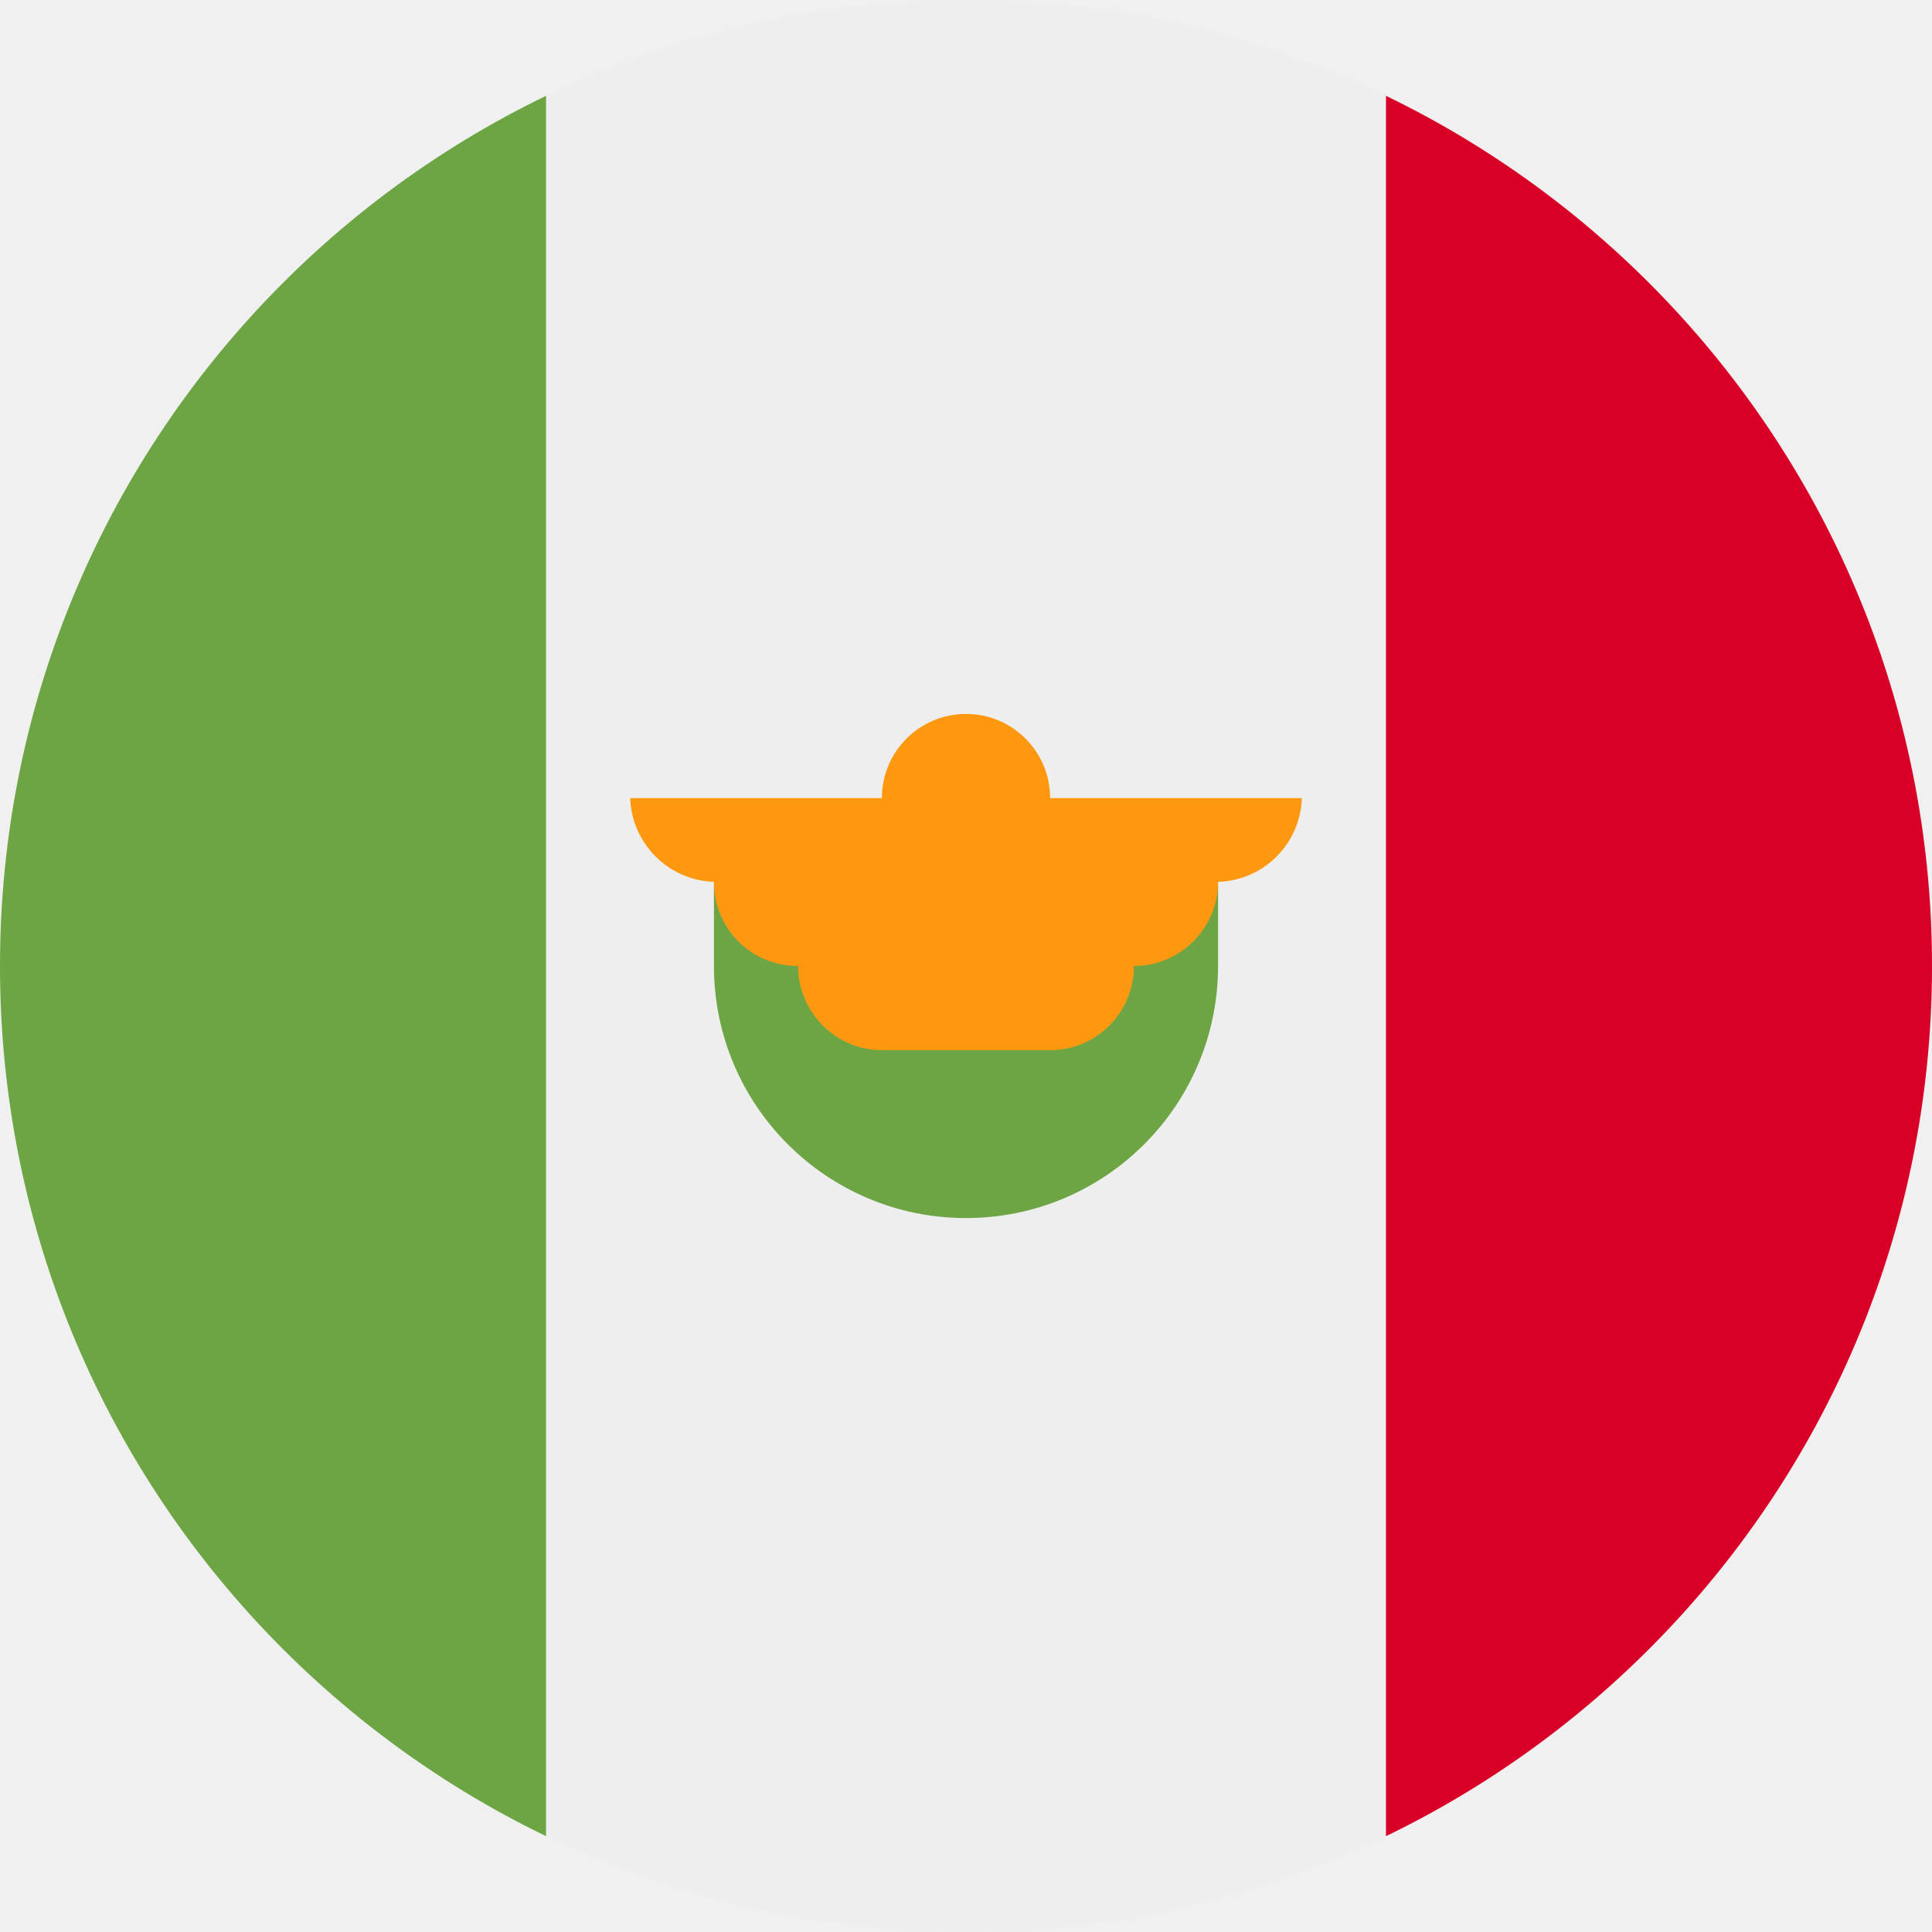
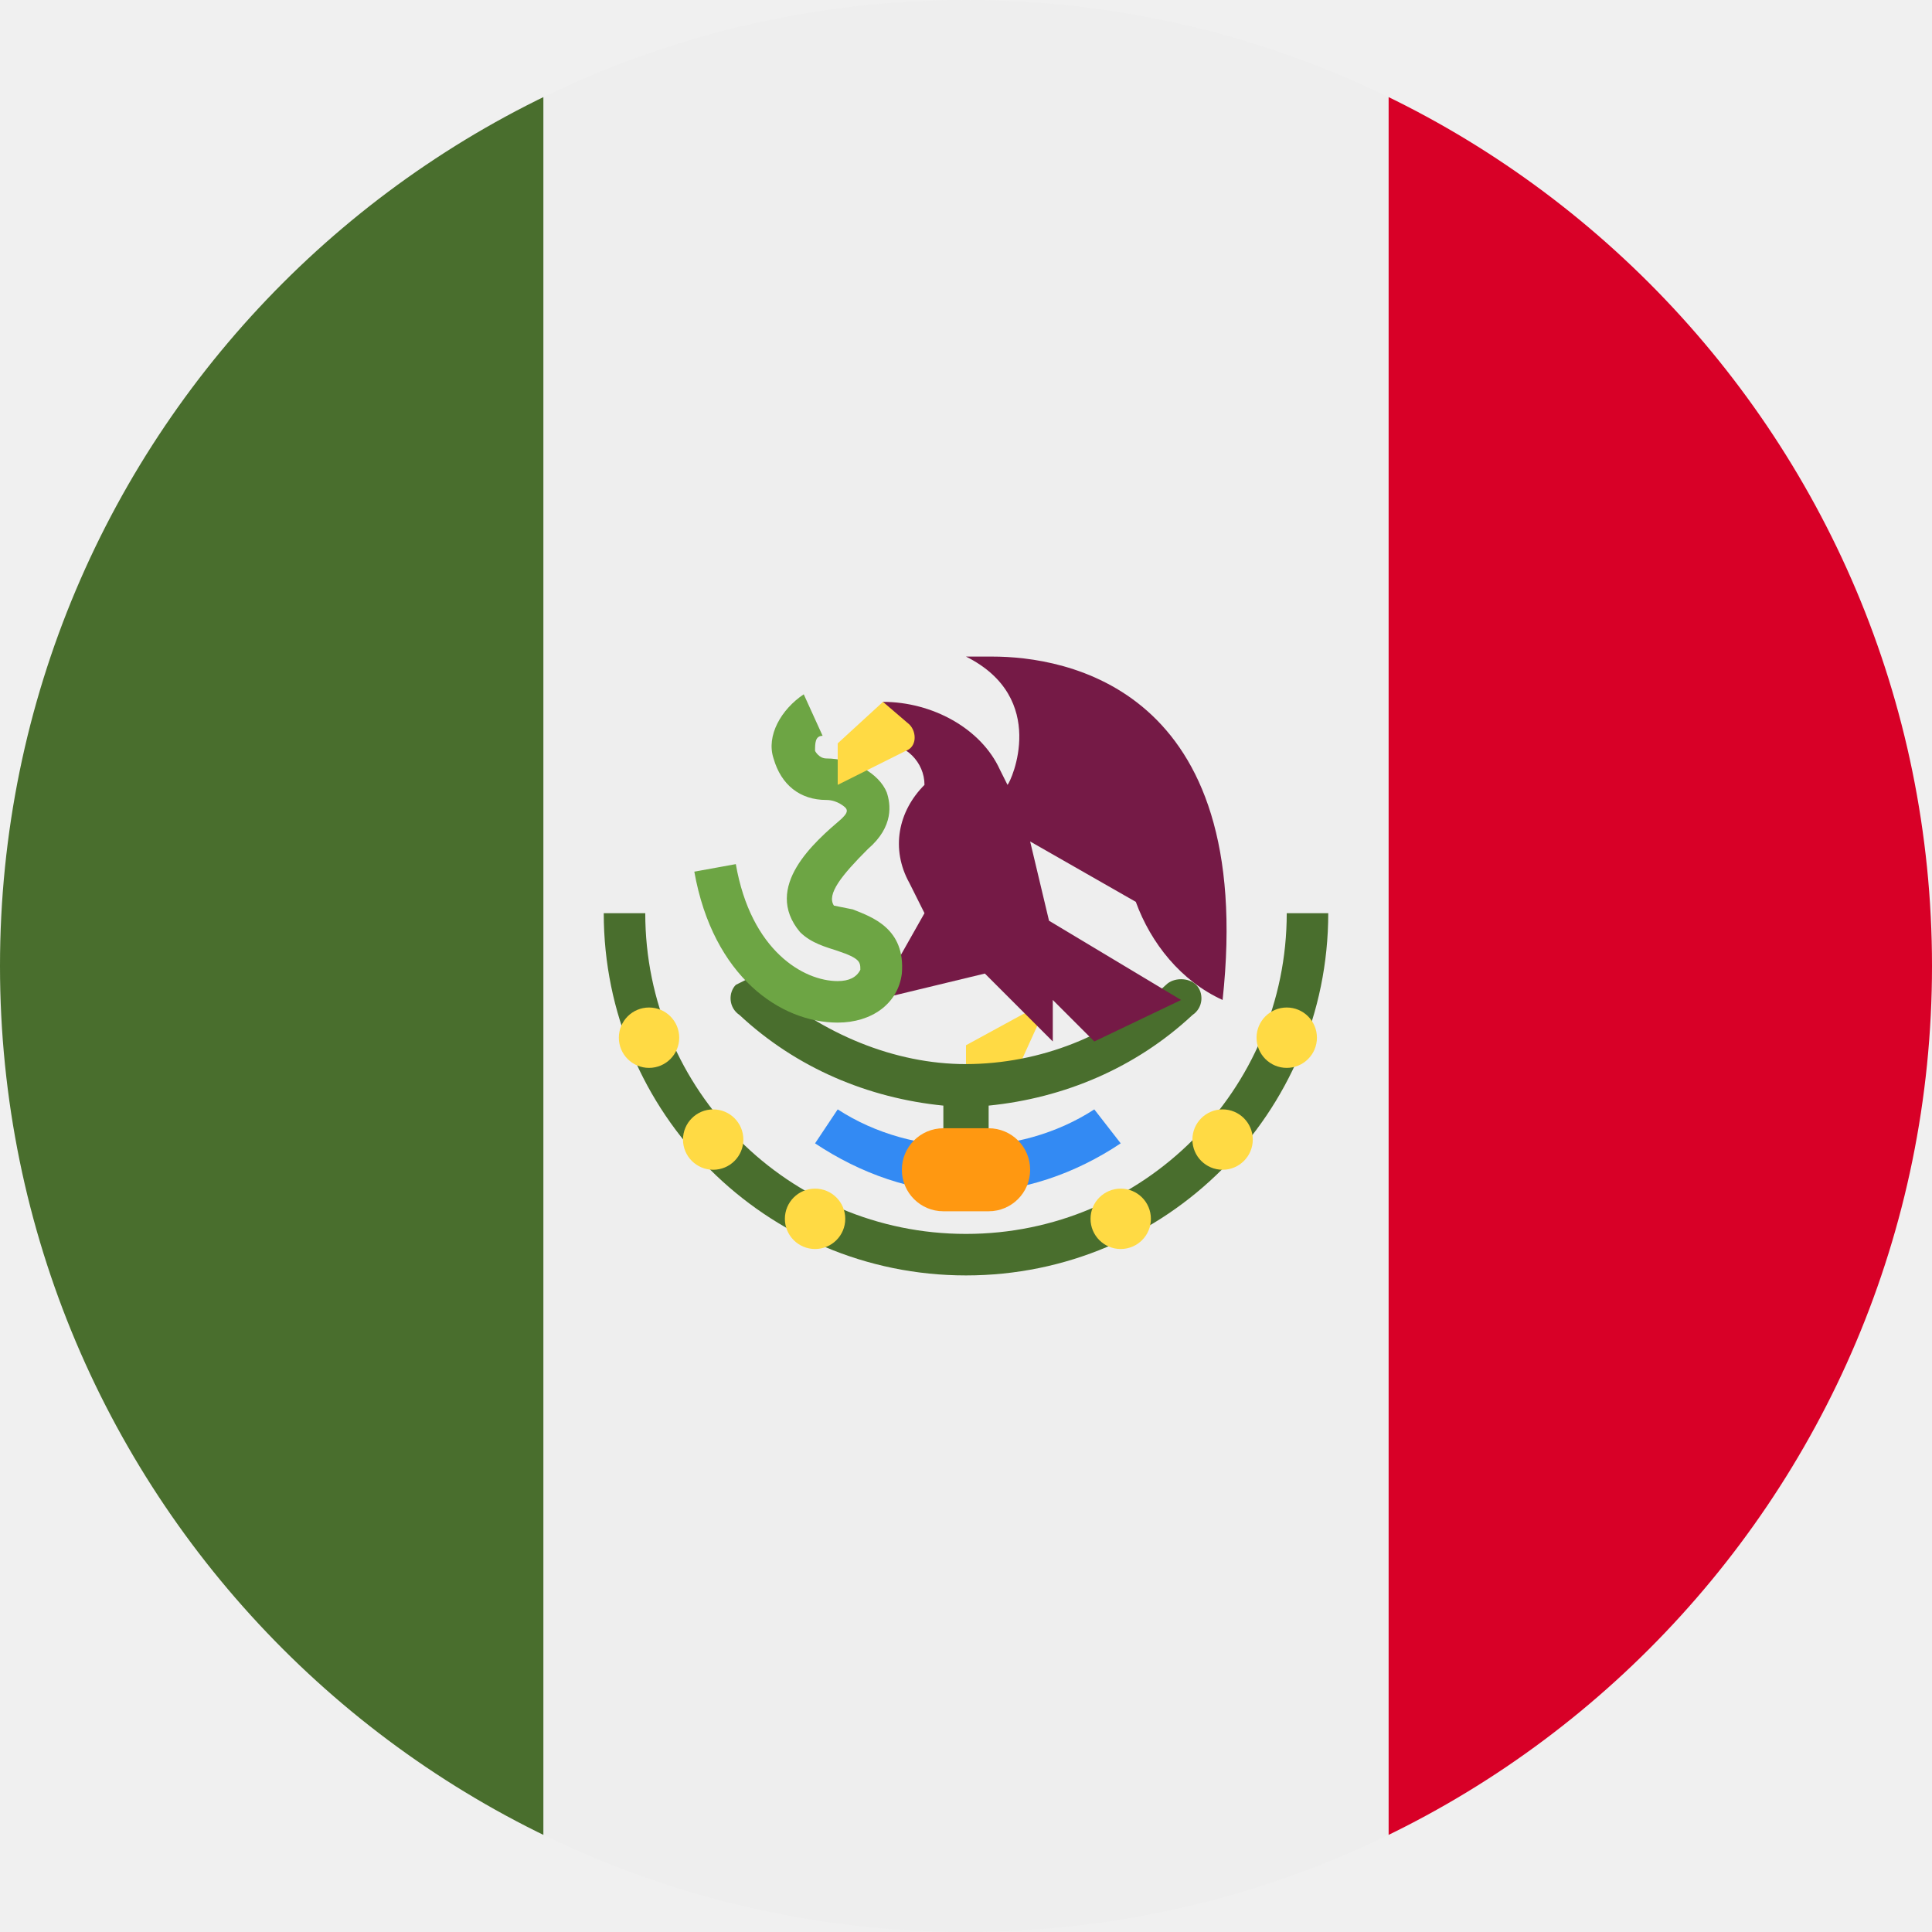
<svg xmlns="http://www.w3.org/2000/svg" viewBox="0 0 512 512">
  <mask id="a">
    <circle cx="256" cy="256" r="256" fill="#fff" />
  </mask>
  <g mask="url(#a)">
-     <path fill="#d80027" d="M367.3 0H512v512H367.3l-29.7-257.3z" />
-     <path fill="#6da544" d="M0 0h144.7l36 254.6-36 257.4H0z" />
-     <path fill="#eee" d="M144.7 0h222.6v512H144.7z" />
-     <path fill="#6da544" d="M189.2 256a66.8 66.8 0 1 0 133.6 0v-22.3H189.2z" />
-     <path fill="#ff9811" d="M345 211.5h-66.7a22.3 22.3 0 1 0-44.6 0H167a23 23 0 0 0 22.2 22.2c0 12.6 10 22.3 22.3 22.3 0 12.3 10 22.3 22.2 22.3h44.6c12.3 0 22.2-10 22.2-22.3 12.3 0 22.3-10 22.3-22.3a22.9 22.9 0 0 0 22.2-22.2z" />
+     <path fill="#eee" d="M144 0h223l33 256-33 256H144l-32-256z" />
+     <path fill="#496e2d" d="M0 0h144v512H0z" />
+     <path fill="#d80027" d="M368 0h144v512H368z" />
+     <path fill="#ffda44" d="M256 277v10h12l10-22z" />
+     <path fill="#496e2d" d="M160 242a96 96 0 00192 0h-11a85 85 0 01-170 0zm39 17l-4 2c-2 2-2 6 1 8 15 14 34 22 54 24v17h12v-17c20-2 39-10 54-24 3-2 3-6 1-8s-6-2-8 0a78 78 0 01-53 21c-19 0-38-8-53-21z" />
+     <path fill="#338af3" d="M256 316c-14 0-28-5-40-13l6-9c20 13 48 13 68 0l7 9c-12 8-26 13-41 13z" />
+     <path fill="#751a46" d="M256 174c22 11 12 33 11 34l-2-4c-5-11-18-18-31-18v11c6 0 11 5 11 11-7 7-9 17-4 26l4 8-13 23 29-7 18 18v-11l11 11 23-11-35-21-5-21 28 16c4 11 12 21 23 26 9-83-42-91-61-91z" />
+     <path fill="#6da544" d="M222 271c-15 0-33-12-38-40l11-2c4 23 18 31 27 31 3 0 5-1 6-3 0-2 0-3-6-5-3-1-7-2-10-5-10-12 4-24 11-30 1-1 2-2 1-3 0 0-2-2-5-2-7 0-12-4-14-11-2-6 2-13 8-17l5 11c-2 0-2 2-2 4 0 0 1 2 3 2 7 0 14 4 16 9 1 3 2 9-5 15-7 7-11 12-9 15l5 1c5 2 14 5 13 17-1 8-8 13-17 13h-1z" />
+     <path fill="#ffda44" d="M234 186l-12 11v11l18-9c3-1 3-5 1-7z" />
+     <circle cx="172" cy="275" r="8" fill="#ffda44" />
+     <circle cx="189" cy="302" r="8" fill="#ffda44" />
+     <circle cx="216" cy="323" r="8" fill="#ffda44" />
+     <circle cx="297" cy="323" r="8" fill="#ffda44" />
+     <circle cx="324" cy="302" r="8" fill="#ffda44" />
+     <circle cx="341" cy="275" r="8" fill="#ffda44" />
+     <rect width="34" height="22" x="239" y="299" fill="#ff9811" rx="11" ry="11" />
  </g>
</svg>
